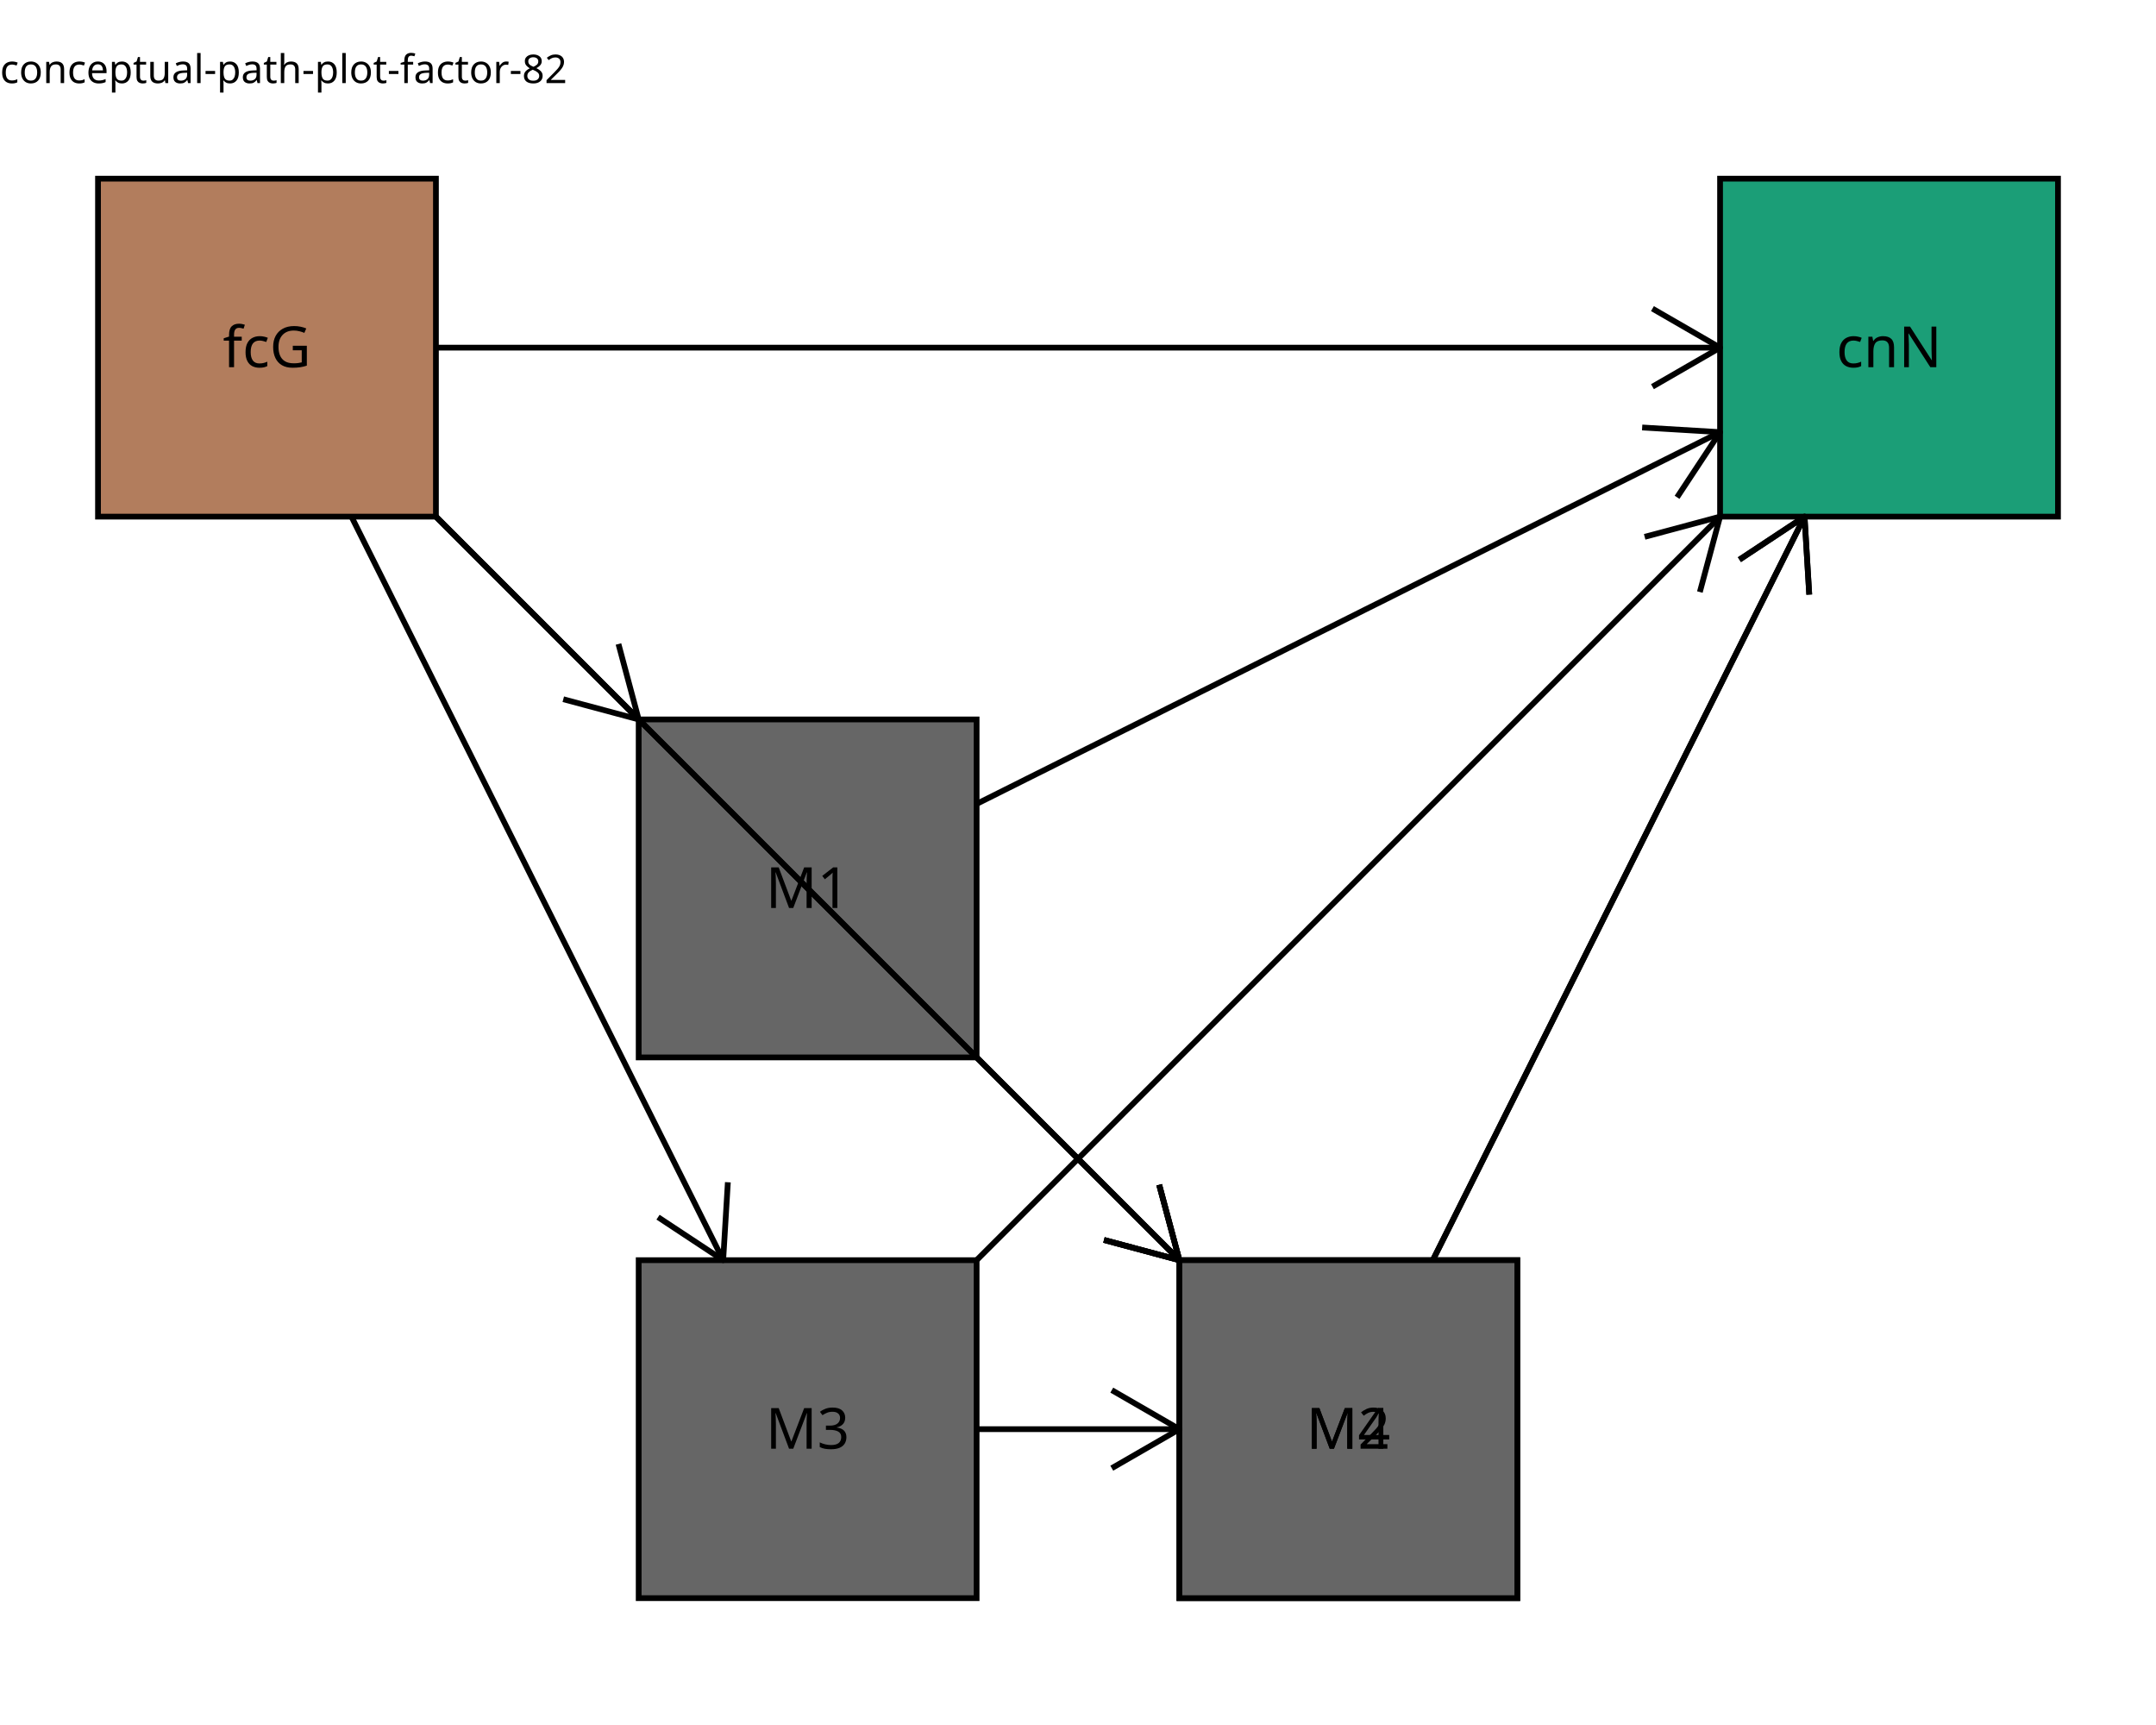
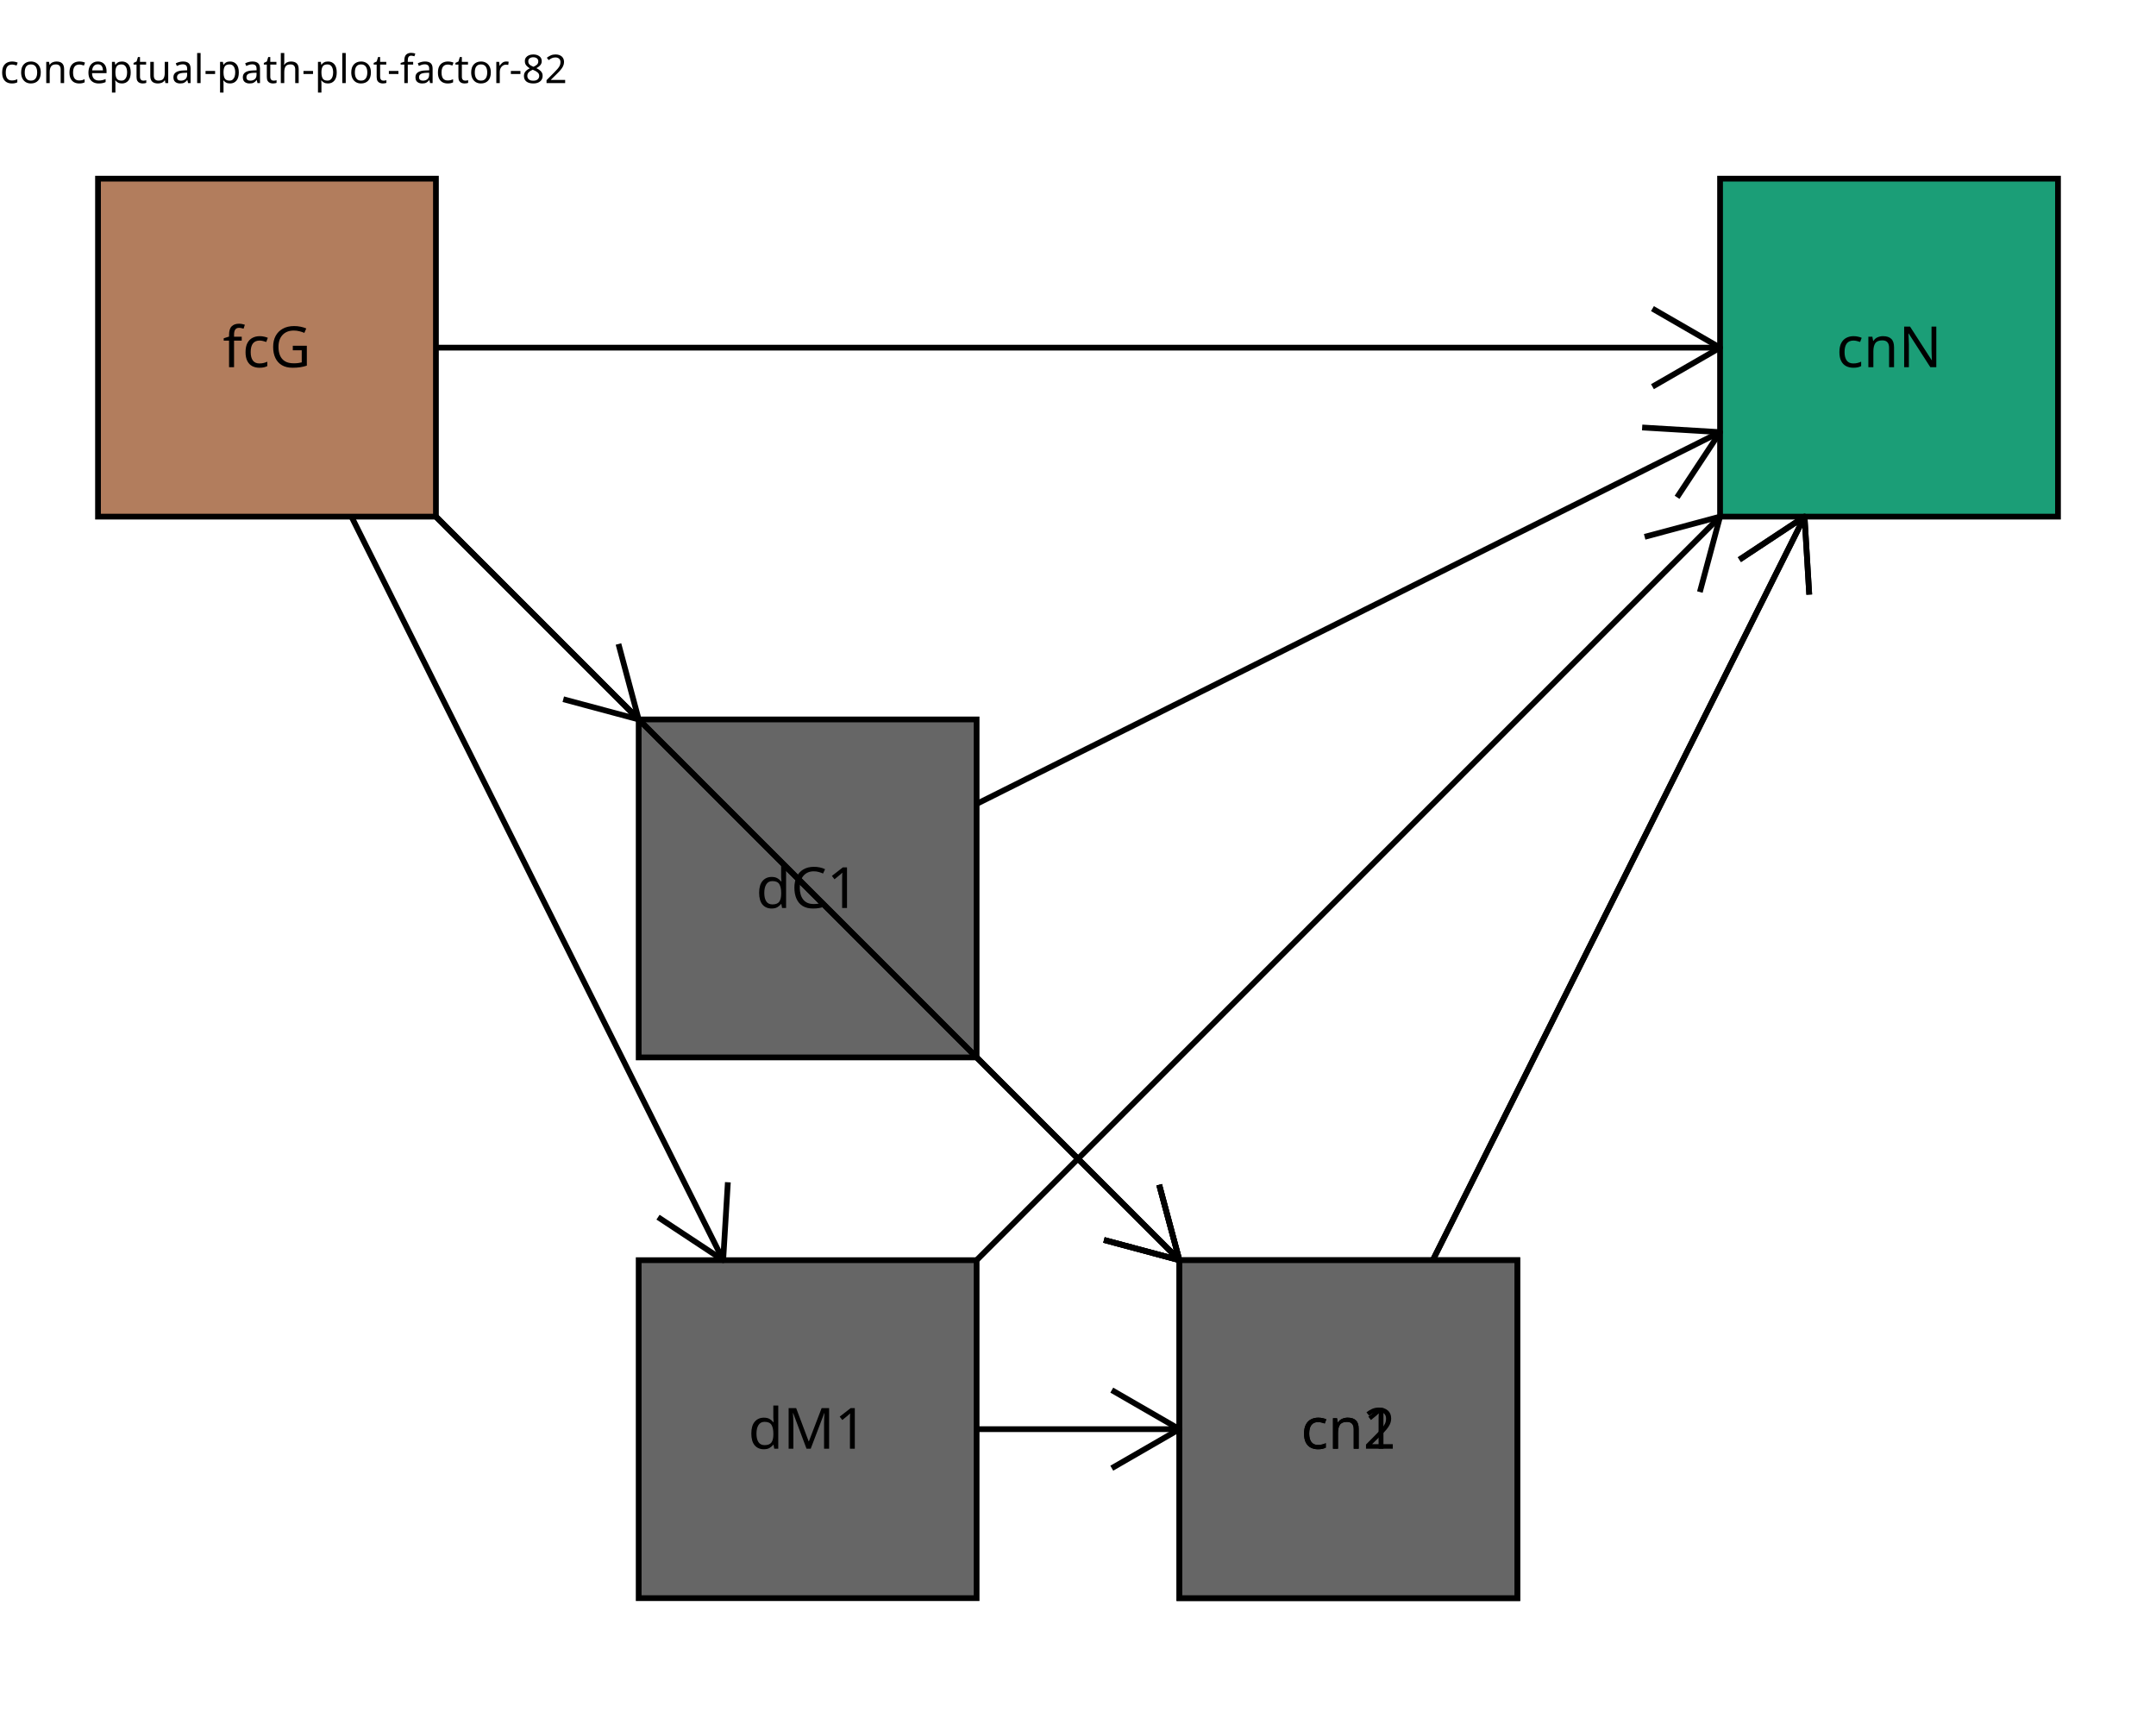
<svg xmlns="http://www.w3.org/2000/svg" class="svglite" data-engine-version="2.0" width="720.00pt" height="576.00pt" viewBox="0 0 720.00 576.00">
  <defs>
    <style type="text/css">
    .svglite line, .svglite polyline, .svglite polygon, .svglite path, .svglite rect, .svglite circle {
      fill: none;
      stroke: #000000;
      stroke-linecap: round;
      stroke-linejoin: round;
      stroke-miterlimit: 10.00;
    }
  </style>
  </defs>
  <rect width="100%" height="100%" style="stroke: none; fill: #FFFFFF;" />
  <defs>
    <clipPath id="cpMC4wMHw3MjAuMDB8MC4wMHw1NzYuMDA=">
      <rect x="0.00" y="0.00" width="720.00" height="576.00" />
    </clipPath>
  </defs>
  <g clip-path="url(#cpMC4wMHw3MjAuMDB8MC4wMHw1NzYuMDA=)">
</g>
  <defs>
    <clipPath id="cpMC4wMHw3MjAuMDB8MTguNjZ8NTU3LjM0">
      <rect x="0.00" y="18.66" width="720.00" height="538.68" />
    </clipPath>
  </defs>
  <g clip-path="url(#cpMC4wMHw3MjAuMDB8MTguNjZ8NTU3LjM0)">
    <rect x="0.00" y="18.66" width="720.00" height="538.68" style="stroke-width: 10.67; stroke: none;" />
  </g>
  <g clip-path="url(#cpMC4wMHw3MjAuMDB8MC4wMHw1NzYuMDA=)">
</g>
  <defs>
    <clipPath id="cpMC4wMHw3MjAuMDB8MzUuOTZ8NTU3LjM0">
      <rect x="0.00" y="35.96" width="720.00" height="521.38" />
    </clipPath>
  </defs>
  <g clip-path="url(#cpMC4wMHw3MjAuMDB8MzUuOTZ8NTU3LjM0)">
    <rect x="0.00" y="35.96" width="720.00" height="521.38" style="stroke-width: 10.67; stroke: none;" />
    <rect x="32.73" y="59.66" width="112.85" height="112.85" style="stroke-width: 1.92; stroke-linecap: butt; stroke-linejoin: miter; fill: #B27D5D;" />
    <rect x="574.42" y="59.66" width="112.85" height="112.85" style="stroke-width: 1.92; stroke-linecap: butt; stroke-linejoin: miter; fill: #1B9E77;" />
    <rect x="213.29" y="240.23" width="112.85" height="112.85" style="stroke-width: 1.92; stroke-linecap: butt; stroke-linejoin: miter; fill: #666666;" />
    <rect x="393.86" y="420.79" width="112.85" height="112.85" style="stroke-width: 1.92; stroke-linecap: butt; stroke-linejoin: miter; fill: #666666;" />
    <rect x="213.29" y="420.79" width="112.85" height="112.85" style="stroke-width: 1.92; stroke-linecap: butt; stroke-linejoin: miter; fill: #666666;" />
    <rect x="393.86" y="420.79" width="112.85" height="112.85" style="stroke-width: 1.92; stroke-linecap: butt; stroke-linejoin: miter; fill: #666666;" />
    <polyline points="145.58,116.09 149.34,116.09 154.81,116.09 160.28,116.09 165.76,116.09 171.23,116.09 176.70,116.09 182.17,116.09 187.64,116.09 193.11,116.09 198.59,116.09 204.06,116.09 209.53,116.09 215.00,116.09 220.47,116.09 225.94,116.09 231.42,116.09 236.89,116.09 242.36,116.09 247.83,116.09 253.30,116.09 258.77,116.09 264.25,116.09 269.72,116.09 275.19,116.09 280.66,116.09 286.13,116.09 291.60,116.09 297.08,116.09 302.55,116.09 308.02,116.09 313.49,116.09 318.96,116.09 324.43,116.09 329.91,116.09 335.38,116.09 340.85,116.09 346.32,116.09 351.79,116.09 357.26,116.09 362.74,116.09 368.21,116.09 373.68,116.09 379.15,116.09 384.62,116.09 390.09,116.09 395.57,116.09 401.04,116.09 406.51,116.09 411.98,116.09 417.45,116.09 422.92,116.09 428.40,116.09 433.87,116.09 439.34,116.09 444.81,116.09 450.28,116.09 455.75,116.09 461.23,116.09 466.70,116.09 472.17,116.09 477.64,116.09 483.11,116.09 488.58,116.09 494.06,116.09 499.53,116.09 505.00,116.09 510.47,116.09 515.94,116.09 521.41,116.09 526.89,116.09 532.36,116.09 537.83,116.09 543.30,116.09 548.77,116.09 554.24,116.09 559.72,116.09 565.19,116.09 570.66,116.09 574.42,116.09 " style="stroke-width: 1.92; stroke-linecap: butt;" />
    <polyline points="551.84,129.12 574.42,116.09 551.84,103.05 " style="stroke-width: 1.92; stroke-linecap: butt;" />
    <polyline points="326.14,477.22 326.26,477.22 328.08,477.22 329.91,477.22 331.73,477.22 333.55,477.22 335.38,477.22 337.20,477.22 339.03,477.22 340.85,477.22 342.67,477.22 344.50,477.22 346.32,477.22 348.14,477.22 349.97,477.22 351.79,477.22 353.62,477.22 355.44,477.22 357.26,477.22 359.09,477.22 360.91,477.22 362.74,477.22 364.56,477.22 366.38,477.22 368.21,477.22 370.03,477.22 371.86,477.22 373.68,477.22 375.50,477.22 377.33,477.22 379.15,477.22 380.97,477.22 382.80,477.22 384.62,477.22 386.45,477.22 388.27,477.22 390.09,477.22 391.92,477.22 393.74,477.22 393.86,477.22 " style="stroke-width: 1.92; stroke-linecap: butt;" />
    <polyline points="371.28,490.25 393.86,477.22 371.28,464.18 " style="stroke-width: 1.92; stroke-linecap: butt;" />
    <polyline points="478.50,420.79 479.46,418.85 481.29,415.20 483.11,411.56 484.94,407.91 486.76,404.26 488.58,400.61 490.41,396.97 492.23,393.32 494.06,389.67 495.88,386.02 497.70,382.37 499.53,378.73 501.35,375.08 503.17,371.43 505.00,367.78 506.82,364.14 508.65,360.49 510.47,356.84 512.29,353.19 514.12,349.54 515.94,345.90 517.77,342.25 519.59,338.60 521.41,334.95 523.24,331.31 525.06,327.66 526.89,324.01 528.71,320.36 530.53,316.71 532.36,313.07 534.18,309.42 536.00,305.77 537.83,302.12 539.65,298.48 541.48,294.83 543.30,291.18 545.12,287.53 546.95,283.88 548.77,280.24 550.60,276.59 552.42,272.94 554.24,269.29 556.07,265.65 557.89,262.00 559.72,258.35 561.54,254.70 563.36,251.05 565.19,247.41 567.01,243.76 568.83,240.11 570.66,236.46 572.48,232.82 574.31,229.17 576.13,225.52 577.95,221.87 579.78,218.23 581.60,214.58 583.43,210.93 585.25,207.28 587.07,203.63 588.90,199.99 590.72,196.34 592.54,192.69 594.37,189.04 596.19,185.40 598.02,181.75 599.84,178.10 601.66,174.45 602.63,172.51 " style="stroke-width: 1.92; stroke-linecap: butt;" />
    <polyline points="604.20,198.54 602.63,172.51 580.88,186.88 " style="stroke-width: 1.92; stroke-linecap: butt;" />
    <polyline points="145.58,172.51 145.69,172.63 147.52,174.45 149.34,176.28 151.17,178.10 152.99,179.92 154.81,181.75 156.64,183.57 158.46,185.40 160.28,187.22 162.11,189.04 163.93,190.87 165.76,192.69 167.58,194.51 169.40,196.34 171.23,198.16 173.05,199.99 174.88,201.81 176.70,203.63 178.52,205.46 180.35,207.28 182.17,209.11 184.00,210.93 185.82,212.75 187.64,214.58 189.47,216.40 191.29,218.23 193.11,220.05 194.94,221.87 196.76,223.70 198.59,225.52 200.41,227.34 202.23,229.17 204.06,230.99 205.88,232.82 207.71,234.64 209.53,236.46 211.35,238.29 213.18,240.11 213.29,240.23 " style="stroke-width: 1.92; stroke-linecap: butt;" />
    <polyline points="188.11,233.48 213.29,240.23 206.54,215.04 " style="stroke-width: 1.92; stroke-linecap: butt;" />
    <polyline points="145.58,172.51 147.52,174.45 151.17,178.10 154.81,181.75 158.46,185.40 162.11,189.04 165.76,192.69 169.40,196.34 173.05,199.99 176.70,203.63 180.35,207.28 184.00,210.93 187.64,214.58 191.29,218.23 194.94,221.87 198.59,225.52 202.23,229.17 205.88,232.82 209.53,236.46 213.18,240.11 216.83,243.76 220.47,247.41 224.12,251.05 227.77,254.70 231.42,258.35 235.06,262.00 238.71,265.65 242.36,269.29 246.01,272.94 249.66,276.59 253.30,280.24 256.95,283.88 260.60,287.53 264.25,291.18 267.89,294.83 271.54,298.48 275.19,302.12 278.84,305.77 282.49,309.42 286.13,313.07 289.78,316.71 293.43,320.36 297.08,324.01 300.72,327.66 304.37,331.31 308.02,334.95 311.67,338.60 315.31,342.25 318.96,345.90 322.61,349.54 326.26,353.19 329.91,356.84 333.55,360.49 337.20,364.14 340.85,367.78 344.50,371.43 348.14,375.08 351.79,378.73 355.44,382.37 359.09,386.02 362.74,389.67 366.38,393.32 370.03,396.97 373.68,400.61 377.33,404.26 380.97,407.91 384.62,411.56 388.27,415.20 391.92,418.85 393.86,420.79 " style="stroke-width: 1.92; stroke-linecap: butt;" />
    <polyline points="368.68,414.04 393.86,420.79 387.11,395.61 " style="stroke-width: 1.92; stroke-linecap: butt;" />
    <polyline points="117.37,172.51 118.34,174.45 120.16,178.10 121.98,181.75 123.81,185.40 125.63,189.04 127.46,192.69 129.28,196.34 131.10,199.99 132.93,203.63 134.75,207.28 136.57,210.93 138.40,214.58 140.22,218.23 142.05,221.87 143.87,225.52 145.69,229.17 147.52,232.82 149.34,236.46 151.17,240.11 152.99,243.76 154.81,247.41 156.64,251.05 158.46,254.70 160.28,258.35 162.11,262.00 163.93,265.65 165.76,269.29 167.58,272.94 169.40,276.59 171.23,280.24 173.05,283.88 174.88,287.53 176.70,291.18 178.52,294.83 180.35,298.48 182.17,302.12 184.00,305.77 185.82,309.42 187.64,313.07 189.47,316.71 191.29,320.36 193.11,324.01 194.94,327.66 196.76,331.31 198.59,334.95 200.41,338.60 202.23,342.25 204.06,345.90 205.88,349.54 207.71,353.19 209.53,356.84 211.35,360.49 213.18,364.14 215.00,367.78 216.83,371.43 218.65,375.08 220.47,378.73 222.30,382.37 224.12,386.02 225.94,389.67 227.77,393.32 229.59,396.97 231.42,400.61 233.24,404.26 235.06,407.91 236.89,411.56 238.71,415.20 240.54,418.85 241.50,420.79 " style="stroke-width: 1.92; stroke-linecap: butt;" />
    <polyline points="219.75,406.43 241.50,420.79 243.07,394.77 " style="stroke-width: 1.92; stroke-linecap: butt;" />
    <polyline points="145.58,172.51 147.52,174.45 151.17,178.10 154.81,181.75 158.46,185.40 162.11,189.04 165.76,192.69 169.40,196.34 173.05,199.99 176.70,203.63 180.35,207.28 184.00,210.93 187.64,214.58 191.29,218.23 194.94,221.87 198.59,225.52 202.23,229.17 205.88,232.82 209.53,236.46 213.18,240.11 216.83,243.76 220.47,247.41 224.12,251.05 227.77,254.70 231.42,258.35 235.06,262.00 238.71,265.65 242.36,269.29 246.01,272.94 249.66,276.59 253.30,280.24 256.95,283.88 260.60,287.53 264.25,291.18 267.89,294.83 271.54,298.48 275.19,302.12 278.84,305.77 282.49,309.42 286.13,313.07 289.78,316.71 293.43,320.36 297.08,324.01 300.72,327.66 304.37,331.31 308.02,334.95 311.67,338.60 315.31,342.25 318.96,345.90 322.61,349.54 326.26,353.19 329.91,356.84 333.55,360.49 337.20,364.14 340.85,367.78 344.50,371.43 348.14,375.08 351.79,378.73 355.44,382.37 359.09,386.02 362.74,389.67 366.38,393.32 370.03,396.97 373.68,400.61 377.33,404.26 380.97,407.91 384.62,411.56 388.27,415.20 391.92,418.85 393.86,420.79 " style="stroke-width: 1.92; stroke-linecap: butt;" />
    <polyline points="368.68,414.04 393.86,420.79 387.11,395.61 " style="stroke-width: 1.92; stroke-linecap: butt;" />
    <polyline points="326.14,268.44 328.08,267.47 331.73,265.65 335.38,263.82 339.03,262.00 342.67,260.17 346.32,258.35 349.97,256.53 353.62,254.70 357.26,252.88 360.91,251.05 364.56,249.23 368.21,247.41 371.86,245.58 375.50,243.76 379.15,241.94 382.80,240.11 386.45,238.29 390.09,236.46 393.74,234.64 397.39,232.82 401.04,230.99 404.69,229.17 408.33,227.34 411.98,225.52 415.63,223.70 419.28,221.87 422.92,220.05 426.57,218.23 430.22,216.40 433.87,214.58 437.51,212.75 441.16,210.93 444.81,209.11 448.46,207.28 452.11,205.46 455.75,203.63 459.40,201.81 463.05,199.99 466.70,198.16 470.34,196.34 473.99,194.51 477.64,192.69 481.29,190.87 484.94,189.04 488.58,187.22 492.23,185.40 495.88,183.57 499.53,181.75 503.17,179.92 506.82,178.10 510.47,176.28 514.12,174.45 517.77,172.63 521.41,170.80 525.06,168.98 528.71,167.16 532.36,165.33 536.00,163.51 539.65,161.68 543.30,159.86 546.95,158.04 550.60,156.21 554.24,154.39 557.89,152.57 561.54,150.74 565.19,148.92 568.83,147.09 572.48,145.27 574.42,144.30 " style="stroke-width: 1.92; stroke-linecap: butt;" />
    <polyline points="560.06,166.06 574.42,144.30 548.40,142.74 " style="stroke-width: 1.92; stroke-linecap: butt;" />
    <polyline points="326.14,353.08 326.26,353.19 328.08,355.02 329.91,356.84 331.73,358.66 333.55,360.49 335.38,362.31 337.20,364.14 339.03,365.96 340.85,367.78 342.67,369.61 344.50,371.43 346.32,373.26 348.14,375.08 349.97,376.90 351.79,378.73 353.62,380.55 355.44,382.37 357.26,384.20 359.09,386.02 360.91,387.85 362.74,389.67 364.56,391.49 366.38,393.32 368.21,395.14 370.03,396.97 371.86,398.79 373.68,400.61 375.50,402.44 377.33,404.26 379.15,406.08 380.97,407.91 382.80,409.73 384.62,411.56 386.45,413.38 388.27,415.20 390.09,417.03 391.92,418.85 393.74,420.68 393.86,420.79 " style="stroke-width: 1.92; stroke-linecap: butt;" />
    <polyline points="368.68,414.04 393.86,420.79 387.11,395.61 " style="stroke-width: 1.92; stroke-linecap: butt;" />
    <polyline points="478.50,420.79 479.46,418.85 481.29,415.20 483.11,411.56 484.94,407.91 486.76,404.26 488.58,400.61 490.41,396.97 492.23,393.32 494.06,389.67 495.88,386.02 497.70,382.37 499.53,378.73 501.35,375.08 503.17,371.43 505.00,367.78 506.82,364.14 508.65,360.49 510.47,356.84 512.29,353.19 514.12,349.54 515.94,345.90 517.77,342.25 519.59,338.60 521.41,334.95 523.24,331.31 525.06,327.66 526.89,324.01 528.71,320.36 530.53,316.71 532.36,313.07 534.18,309.42 536.00,305.77 537.83,302.12 539.65,298.48 541.48,294.83 543.30,291.18 545.12,287.53 546.95,283.88 548.77,280.24 550.60,276.59 552.42,272.94 554.24,269.29 556.07,265.65 557.89,262.00 559.72,258.35 561.54,254.70 563.36,251.05 565.19,247.41 567.01,243.76 568.83,240.11 570.66,236.46 572.48,232.82 574.31,229.17 576.13,225.52 577.95,221.87 579.78,218.23 581.60,214.58 583.43,210.93 585.25,207.28 587.07,203.63 588.90,199.99 590.72,196.34 592.54,192.69 594.37,189.04 596.19,185.40 598.02,181.75 599.84,178.10 601.66,174.45 602.63,172.51 " style="stroke-width: 1.92; stroke-linecap: butt;" />
    <polyline points="604.20,198.54 602.63,172.51 580.88,186.88 " style="stroke-width: 1.92; stroke-linecap: butt;" />
    <polyline points="326.14,420.79 328.08,418.85 331.73,415.20 335.38,411.56 339.03,407.91 342.67,404.26 346.32,400.61 349.97,396.97 353.62,393.32 357.26,389.67 360.91,386.02 364.56,382.37 368.21,378.73 371.86,375.08 375.50,371.43 379.15,367.78 382.80,364.14 386.45,360.49 390.09,356.84 393.74,353.19 397.39,349.54 401.04,345.90 404.69,342.25 408.33,338.60 411.98,334.95 415.63,331.31 419.28,327.66 422.92,324.01 426.57,320.36 430.22,316.71 433.87,313.07 437.51,309.42 441.16,305.77 444.81,302.12 448.46,298.48 452.11,294.83 455.75,291.18 459.40,287.53 463.05,283.88 466.70,280.24 470.34,276.59 473.99,272.94 477.64,269.29 481.29,265.65 484.94,262.00 488.58,258.35 492.23,254.70 495.88,251.05 499.53,247.41 503.17,243.76 506.82,240.11 510.47,236.46 514.12,232.82 517.77,229.17 521.41,225.52 525.06,221.87 528.71,218.23 532.36,214.58 536.00,210.93 539.65,207.28 543.30,203.63 546.95,199.99 550.60,196.34 554.24,192.69 557.89,189.04 561.54,185.40 565.19,181.75 568.83,178.10 572.48,174.45 574.42,172.51 " style="stroke-width: 1.92; stroke-linecap: butt;" />
    <polyline points="567.67,197.69 574.42,172.51 549.24,179.26 " style="stroke-width: 1.92; stroke-linecap: butt;" />
    <text x="89.15" y="122.61" text-anchor="middle" style="font-size: 18.97px; font-family: sans;" textLength="29.52px" lengthAdjust="spacingAndGlyphs">fcG</text>
    <text x="630.85" y="122.61" text-anchor="middle" style="font-size: 18.97px; font-family: sans;" textLength="33.74px" lengthAdjust="spacingAndGlyphs">cnN</text>
-     <text x="269.72" y="303.18" text-anchor="middle" style="font-size: 18.97px; font-family: sans;" textLength="26.36px" lengthAdjust="spacingAndGlyphs">M1</text>
-     <text x="450.28" y="483.74" text-anchor="middle" style="font-size: 18.97px; font-family: sans;" textLength="26.36px" lengthAdjust="spacingAndGlyphs">M2</text>
-     <text x="269.72" y="483.74" text-anchor="middle" style="font-size: 18.97px; font-family: sans;" textLength="26.36px" lengthAdjust="spacingAndGlyphs">M3</text>
-     <text x="450.28" y="483.74" text-anchor="middle" style="font-size: 18.97px; font-family: sans;" textLength="26.36px" lengthAdjust="spacingAndGlyphs">M4</text>
+     <text x="269.72" y="303.18" text-anchor="middle" style="font-size: 18.97px; font-family: sans;" textLength="34.80px" lengthAdjust="spacingAndGlyphs">dC1</text>
+     <text x="450.28" y="483.74" text-anchor="middle" style="font-size: 18.97px; font-family: sans;" textLength="30.59px" lengthAdjust="spacingAndGlyphs">cn2</text>
+     <text x="269.72" y="483.74" text-anchor="middle" style="font-size: 18.97px; font-family: sans;" textLength="36.91px" lengthAdjust="spacingAndGlyphs">dM1</text>
+     <text x="450.28" y="483.74" text-anchor="middle" style="font-size: 18.97px; font-family: sans;" textLength="30.59px" lengthAdjust="spacingAndGlyphs">cn1</text>
  </g>
  <g clip-path="url(#cpMC4wMHw3MjAuMDB8MC4wMHw1NzYuMDA=)">
    <text x="0.00" y="27.74" style="font-size: 13.20px; font-family: sans;" textLength="176.12px" lengthAdjust="spacingAndGlyphs">conceptual-path-plot-factor-82</text>
  </g>
</svg>
